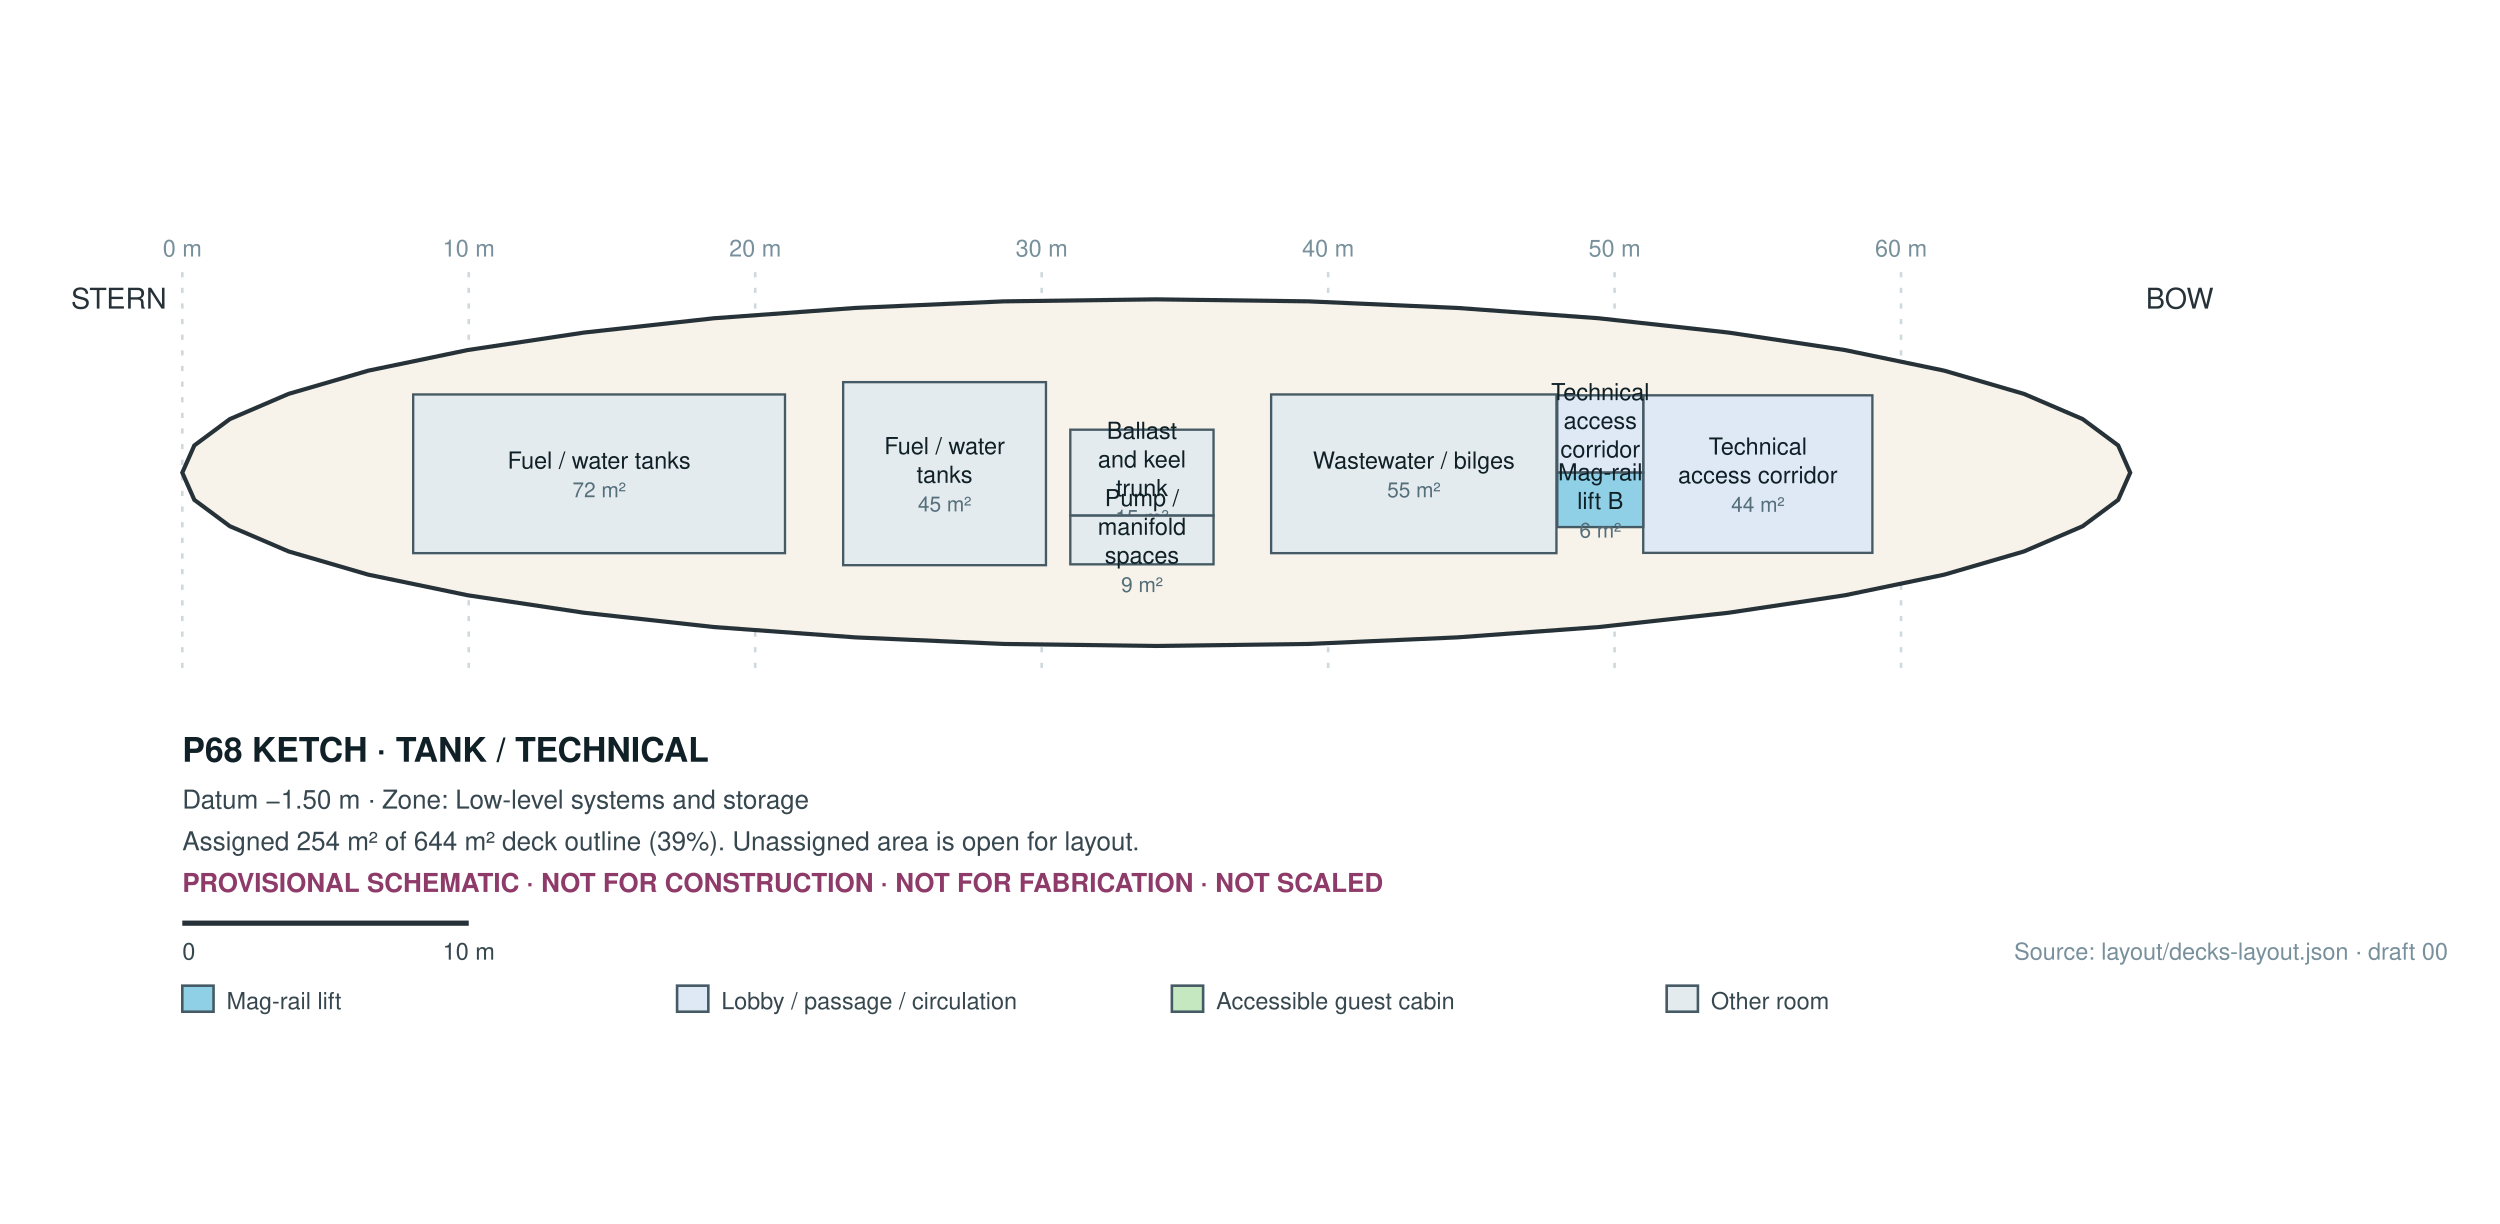
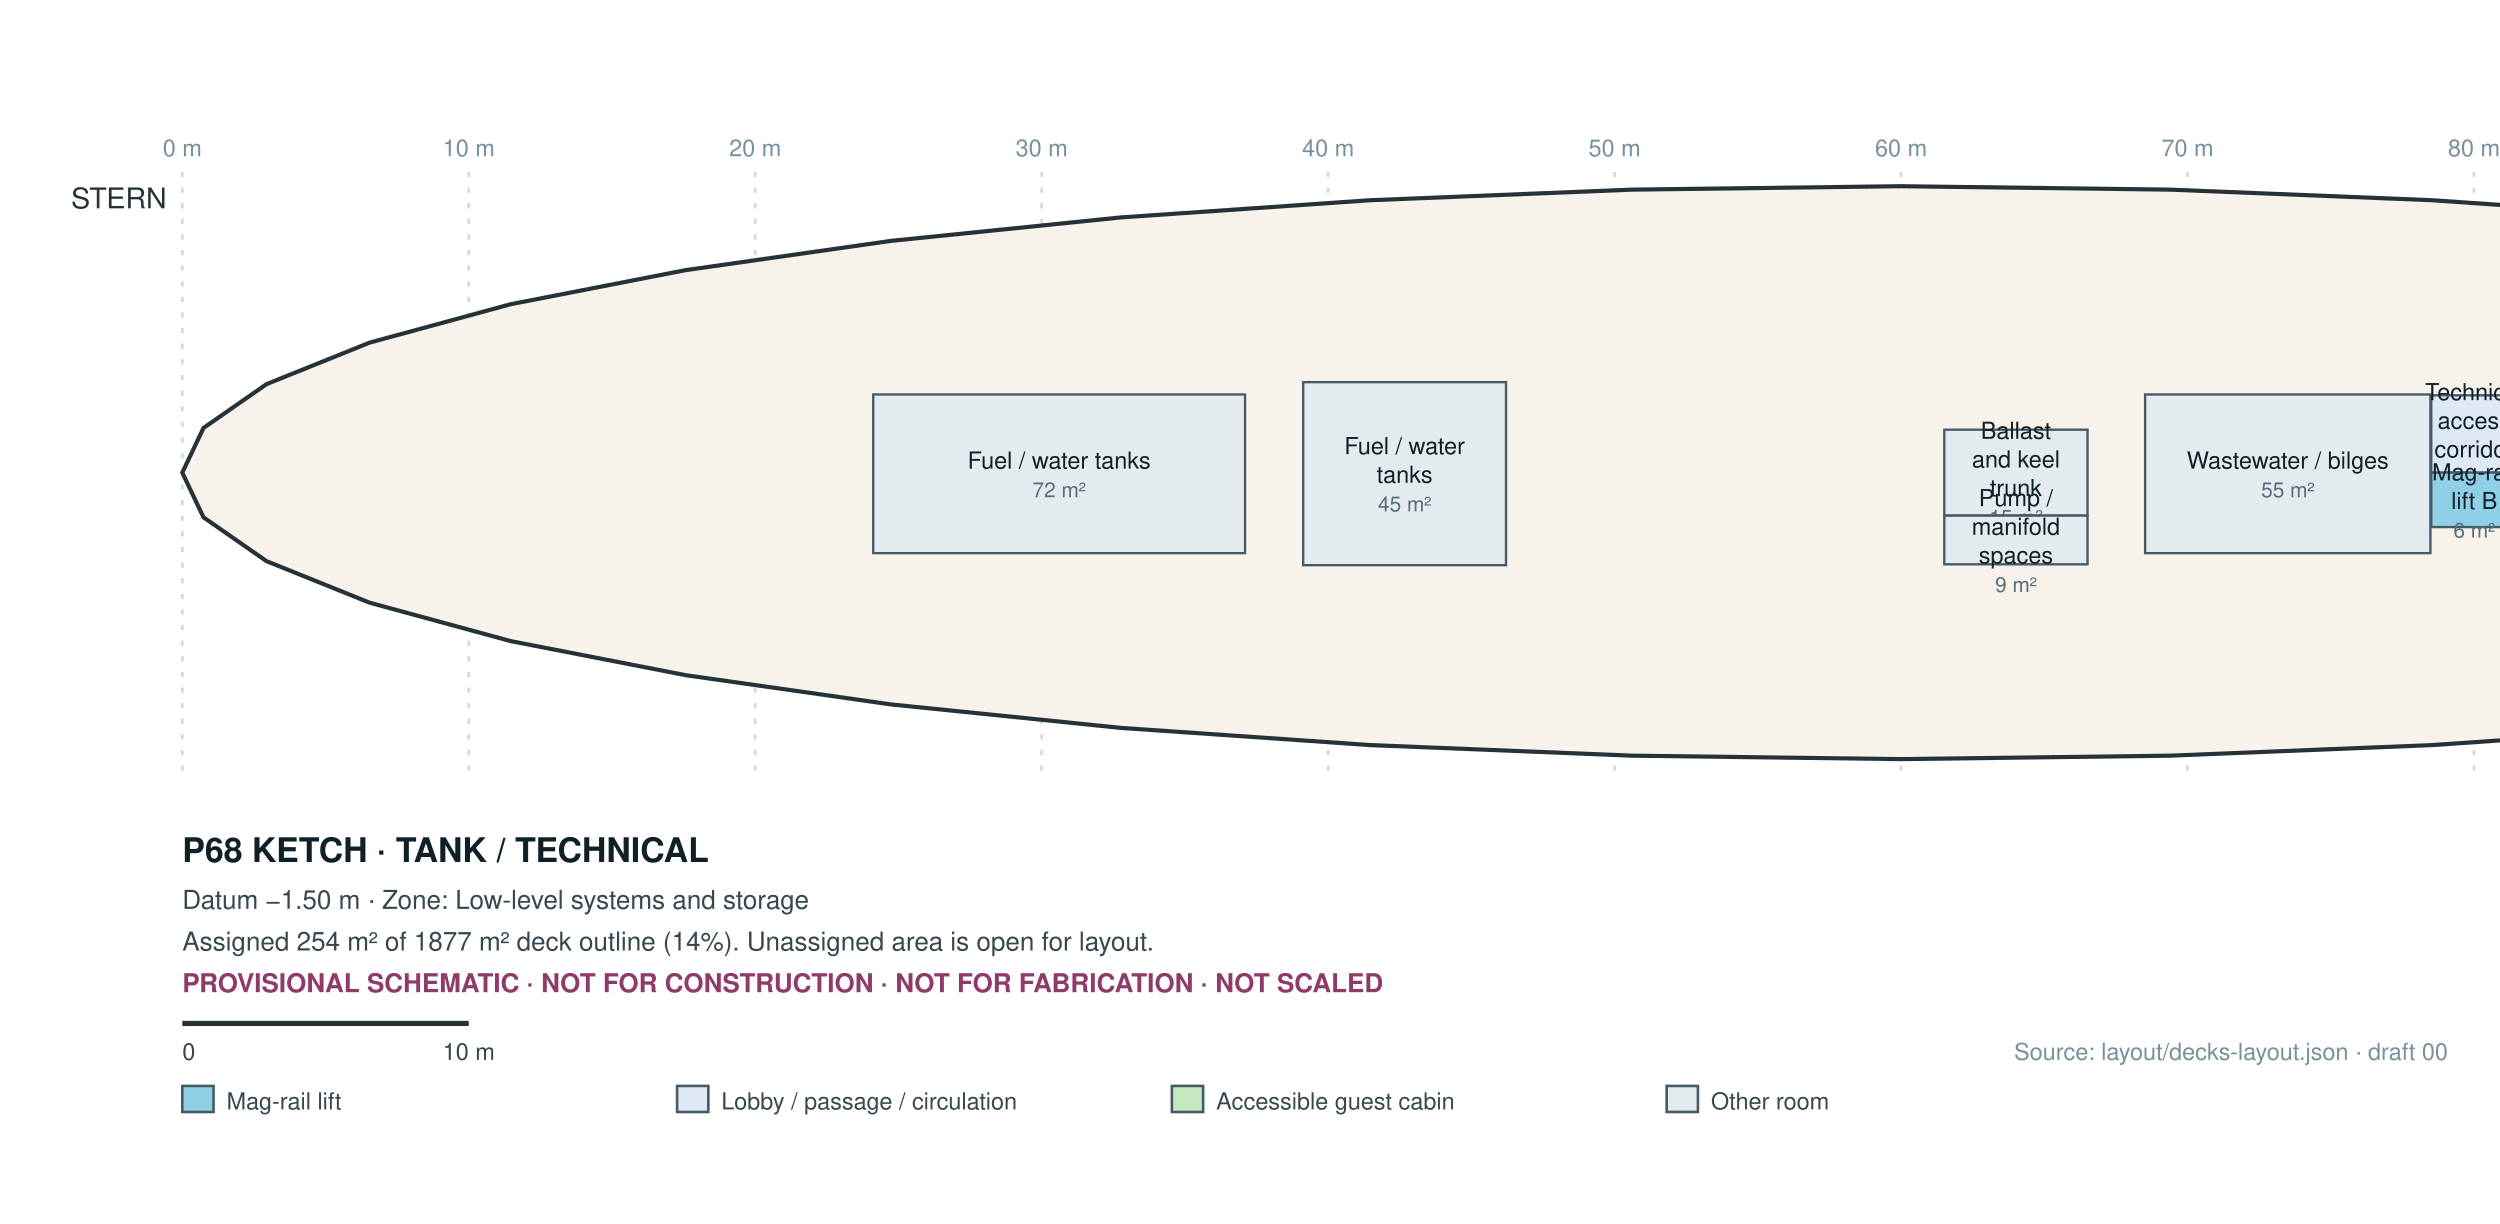
<svg xmlns="http://www.w3.org/2000/svg" width="960" height="470" viewBox="0 0 960 470" font-family="Helvetica, Arial, sans-serif">
  <rect width="960" height="470" fill="#ffffff" />
  <g transform="translate(0 0)">
-     <line x1="70" y1="104.5" x2="70" y2="258.5" stroke="#cfd8dc" stroke-dasharray="2 4" />
-     <text x="70" y="98.5" font-size="9" fill="#78909c" text-anchor="middle">0 m</text>
-     <line x1="180" y1="104.5" x2="180" y2="258.5" stroke="#cfd8dc" stroke-dasharray="2 4" />
-     <text x="180" y="98.5" font-size="9" fill="#78909c" text-anchor="middle">10 m</text>
-     <line x1="290" y1="104.5" x2="290" y2="258.5" stroke="#cfd8dc" stroke-dasharray="2 4" />
-     <text x="290" y="98.5" font-size="9" fill="#78909c" text-anchor="middle">20 m</text>
-     <line x1="400" y1="104.5" x2="400" y2="258.5" stroke="#cfd8dc" stroke-dasharray="2 4" />
-     <text x="400" y="98.5" font-size="9" fill="#78909c" text-anchor="middle">30 m</text>
-     <line x1="510" y1="104.5" x2="510" y2="258.5" stroke="#cfd8dc" stroke-dasharray="2 4" />
-     <text x="510" y="98.5" font-size="9" fill="#78909c" text-anchor="middle">40 m</text>
-     <line x1="620" y1="104.5" x2="620" y2="258.5" stroke="#cfd8dc" stroke-dasharray="2 4" />
-     <text x="620" y="98.5" font-size="9" fill="#78909c" text-anchor="middle">50 m</text>
-     <line x1="730" y1="104.5" x2="730" y2="258.5" stroke="#cfd8dc" stroke-dasharray="2 4" />
-     <text x="730" y="98.5" font-size="9" fill="#78909c" text-anchor="middle">60 m</text>
-     <line x1="70" y1="181.5" x2="818" y2="181.5" stroke="#90a4ae" stroke-dasharray="8 4 2 4" />
-     <polygon points="818,181.5 813.38,191.95 799.74,202.07 777.19,211.75 746.61,220.66 708.44,228.58 663.78,235.29 613.84,240.79 559.61,244.75 502.52,247.28 444,248.05 385.48,247.28 328.39,244.75 274.16,240.79 224.22,235.29 179.56,228.58 141.39,220.66 110.81,211.75 88.26,202.07 74.62,191.95 70,181.5 74.62,171.05 88.26,160.93 110.81,151.25 141.39,142.34 179.56,134.42 224.22,127.71 274.16,122.21 328.39,118.25 385.48,115.72 444,114.95 502.52,115.72 559.61,118.25 613.84,122.21 663.78,127.71 708.44,134.42 746.61,142.34 777.19,151.25 799.74,160.93 813.38,171.05" fill="#f7f3ea" stroke="#263238" stroke-width="1.6" />
-     <rect x="158.66" y="151.47" width="142.78" height="60.94" fill="#e3ebee" stroke="#455a64" stroke-width="0.9" />
-     <text x="230.05" y="179.94" font-size="9" fill="#102027" text-anchor="middle">Fuel / water tanks</text>
-     <text x="230.05" y="190.94" font-size="8" fill="#546e7a" text-anchor="middle">72 m²</text>
-     <rect x="323.77" y="146.74" width="77.88" height="70.29" fill="#e3ebee" stroke="#455a64" stroke-width="0.9" />
-     <text x="362.71" y="174.385" font-size="9" fill="#102027" text-anchor="middle">Fuel / water</text>
-     <text x="362.71" y="185.385" font-size="9" fill="#102027" text-anchor="middle">tanks</text>
-     <text x="362.71" y="196.385" font-size="8" fill="#546e7a" text-anchor="middle">45 m²</text>
-     <rect x="411" y="165" width="55" height="33" fill="#e3ebee" stroke="#455a64" stroke-width="0.9" />
-     <text x="438.5" y="168.5" font-size="9" fill="#102027" text-anchor="middle">Ballast</text>
-     <text x="438.5" y="179.5" font-size="9" fill="#102027" text-anchor="middle">and keel</text>
-     <text x="438.5" y="190.5" font-size="9" fill="#102027" text-anchor="middle">trunk</text>
-     <text x="438.5" y="201.5" font-size="8" fill="#546e7a" text-anchor="middle">15 m²</text>
-     <rect x="411" y="198" width="55" height="18.7" fill="#e3ebee" stroke="#455a64" stroke-width="0.9" />
-     <text x="438.5" y="194.35" font-size="9" fill="#102027" text-anchor="middle">Pump /</text>
-     <text x="438.5" y="205.35" font-size="9" fill="#102027" text-anchor="middle">manifold</text>
-     <text x="438.5" y="216.35" font-size="9" fill="#102027" text-anchor="middle">spaces</text>
-     <text x="438.5" y="227.35" font-size="8" fill="#546e7a" text-anchor="middle">9 m²</text>
-     <rect x="488.11" y="151.47" width="109.56" height="60.94" fill="#e3ebee" stroke="#455a64" stroke-width="0.9" />
-     <text x="542.89" y="179.94" font-size="9" fill="#102027" text-anchor="middle">Wastewater / bilges</text>
-     <text x="542.89" y="190.94" font-size="8" fill="#546e7a" text-anchor="middle">55 m²</text>
-     <rect x="631" y="151.8" width="88" height="60.5" fill="#dfe9f5" stroke="#455a64" stroke-width="0.9" />
-     <text x="675" y="174.55" font-size="9" fill="#102027" text-anchor="middle">Technical</text>
-     <text x="675" y="185.55" font-size="9" fill="#102027" text-anchor="middle">access corridor</text>
-     <text x="675" y="196.55" font-size="8" fill="#546e7a" text-anchor="middle">44 m²</text>
-     <rect x="598" y="151.8" width="33" height="29.7" fill="#dfe9f5" stroke="#455a64" stroke-width="0.9" />
-     <text x="614.5" y="153.65" font-size="9" fill="#102027" text-anchor="middle">Technical</text>
-     <text x="614.5" y="164.65" font-size="9" fill="#102027" text-anchor="middle">access</text>
-     <text x="614.5" y="175.65" font-size="9" fill="#102027" text-anchor="middle">corridor</text>
-     <text x="614.5" y="186.65" font-size="8" fill="#546e7a" text-anchor="middle">8 m²</text>
-     <rect x="598" y="181.5" width="33" height="20.9" fill="#8fd0e6" stroke="#455a64" stroke-width="0.9" />
-     <text x="614.5" y="184.45" font-size="9" fill="#102027" text-anchor="middle">Mag-rail</text>
-     <text x="614.5" y="195.45" font-size="9" fill="#102027" text-anchor="middle">lift B</text>
-     <text x="614.5" y="206.45" font-size="8" fill="#546e7a" text-anchor="middle">6 m²</text>
-     <text x="64" y="118.5" font-size="11" fill="#263238" text-anchor="end">STERN</text>
-     <text x="824" y="118.5" font-size="11" fill="#263238">BOW</text>
-     <text x="70" y="292.5" font-size="13" font-weight="600" fill="#102027">P68 KETCH · TANK / TECHNICAL</text>
-     <text x="70" y="310.5" font-size="10" fill="#37474f">Datum −1.50 m · Zone: Low-level systems and storage</text>
-     <text x="70" y="326.5" font-size="10" fill="#37474f">Assigned 254 m² of 644 m² deck outline (39%). Unassigned area is open for layout.</text>
-     <text x="70" y="342.5" font-size="10" font-weight="600" fill="#8e3b6a">PROVISIONAL SCHEMATIC · NOT FOR CONSTRUCTION · NOT FOR FABRICATION · NOT SCALED</text>
-     <rect x="70" y="378.5" width="12" height="10" fill="#8fd0e6" stroke="#455a64" />
-     <text x="87" y="387.5" font-size="9" fill="#37474f">Mag-rail lift</text>
-     <rect x="260" y="378.5" width="12" height="10" fill="#dfe9f5" stroke="#455a64" />
-     <text x="277" y="387.5" font-size="9" fill="#37474f">Lobby / passage / circulation</text>
-     <rect x="450" y="378.5" width="12" height="10" fill="#c5e8c0" stroke="#455a64" />
-     <text x="467" y="387.5" font-size="9" fill="#37474f">Accessible guest cabin</text>
-     <rect x="640" y="378.5" width="12" height="10" fill="#e3ebee" stroke="#455a64" />
-     <text x="657" y="387.5" font-size="9" fill="#37474f">Other room</text>
-     <line x1="70" y1="354.5" x2="180" y2="354.5" stroke="#263238" stroke-width="2" />
-     <text x="70" y="368.5" font-size="9" fill="#37474f">0</text>
-     <text x="180" y="368.5" font-size="9" fill="#37474f" text-anchor="middle">10 m</text>
-     <text x="940" y="368.5" font-size="9" fill="#78909c" text-anchor="end">Source: layout/decks-layout.json · draft 00</text>
+     <line x1="70" y1="66" x2="70" y2="297" stroke="#cfd8dc" stroke-dasharray="2 4" />
+     <text x="70" y="60" font-size="9" fill="#78909c" text-anchor="middle">0 m</text>
+     <line x1="180" y1="66" x2="180" y2="297" stroke="#cfd8dc" stroke-dasharray="2 4" />
+     <text x="180" y="60" font-size="9" fill="#78909c" text-anchor="middle">10 m</text>
+     <line x1="290" y1="66" x2="290" y2="297" stroke="#cfd8dc" stroke-dasharray="2 4" />
+     <text x="290" y="60" font-size="9" fill="#78909c" text-anchor="middle">20 m</text>
+     <line x1="400" y1="66" x2="400" y2="297" stroke="#cfd8dc" stroke-dasharray="2 4" />
+     <text x="400" y="60" font-size="9" fill="#78909c" text-anchor="middle">30 m</text>
+     <line x1="510" y1="66" x2="510" y2="297" stroke="#cfd8dc" stroke-dasharray="2 4" />
+     <text x="510" y="60" font-size="9" fill="#78909c" text-anchor="middle">40 m</text>
+     <line x1="620" y1="66" x2="620" y2="297" stroke="#cfd8dc" stroke-dasharray="2 4" />
+     <text x="620" y="60" font-size="9" fill="#78909c" text-anchor="middle">50 m</text>
+     <line x1="730" y1="66" x2="730" y2="297" stroke="#cfd8dc" stroke-dasharray="2 4" />
+     <text x="730" y="60" font-size="9" fill="#78909c" text-anchor="middle">60 m</text>
+     <line x1="840" y1="66" x2="840" y2="297" stroke="#cfd8dc" stroke-dasharray="2 4" />
+     <text x="840" y="60" font-size="9" fill="#78909c" text-anchor="middle">70 m</text>
+     <line x1="950" y1="66" x2="950" y2="297" stroke="#cfd8dc" stroke-dasharray="2 4" />
+     <text x="950" y="60" font-size="9" fill="#78909c" text-anchor="middle">80 m</text>
+     <line x1="1060" y1="66" x2="1060" y2="297" stroke="#cfd8dc" stroke-dasharray="2 4" />
+     <text x="1060" y="60" font-size="9" fill="#78909c" text-anchor="middle">90 m</text>
+     <line x1="1170" y1="66" x2="1170" y2="297" stroke="#cfd8dc" stroke-dasharray="2 4" />
+     <text x="1170" y="60" font-size="9" fill="#78909c" text-anchor="middle">100 m</text>
+     <line x1="1280" y1="66" x2="1280" y2="297" stroke="#cfd8dc" stroke-dasharray="2 4" />
+     <text x="1280" y="60" font-size="9" fill="#78909c" text-anchor="middle">110 m</text>
+     <line x1="1390" y1="66" x2="1390" y2="297" stroke="#cfd8dc" stroke-dasharray="2 4" />
+     <text x="1390" y="60" font-size="9" fill="#78909c" text-anchor="middle">120 m</text>
+     <line x1="70" y1="181.5" x2="1390" y2="181.5" stroke="#90a4ae" stroke-dasharray="8 4 2 4" />
+     <polygon points="1390,181.5 1381.86,198.66 1357.66,215.49 1318.06,231.44 1263.94,246.18 1196.73,259.27 1117.97,270.49 1029.64,279.51 933.94,286.11 833.29,290.18 730,291.5 626.71,290.18 526.06,286.11 430.36,279.51 342.03,270.49 263.27,259.27 196.06,246.18 141.94,231.44 102.34,215.49 78.14,198.66 70,181.5 78.14,164.34 102.34,147.51 141.94,131.56 196.06,116.82 263.27,103.73 342.03,92.51 430.36,83.49 526.06,76.89 626.71,72.82 730,71.5 833.29,72.82 933.94,76.89 1029.64,83.49 1117.97,92.51 1196.73,103.73 1263.94,116.82 1318.06,131.56 1357.66,147.51 1381.86,164.34" fill="#f7f3ea" stroke="#263238" stroke-width="1.6" />
+     <rect x="335.32" y="151.47" width="142.78" height="60.94" fill="#e3ebee" stroke="#455a64" stroke-width="0.9" />
+     <text x="406.71" y="179.94" font-size="9" fill="#102027" text-anchor="middle">Fuel / water tanks</text>
+     <text x="406.71" y="190.94" font-size="8" fill="#546e7a" text-anchor="middle">72 m²</text>
+     <rect x="500.43" y="146.74" width="77.88" height="70.29" fill="#e3ebee" stroke="#455a64" stroke-width="0.9" />
+     <text x="539.37" y="174.385" font-size="9" fill="#102027" text-anchor="middle">Fuel / water</text>
+     <text x="539.37" y="185.385" font-size="9" fill="#102027" text-anchor="middle">tanks</text>
+     <text x="539.37" y="196.385" font-size="8" fill="#546e7a" text-anchor="middle">45 m²</text>
+     <rect x="746.61" y="165" width="55" height="33" fill="#e3ebee" stroke="#455a64" stroke-width="0.9" />
+     <text x="774.11" y="168.5" font-size="9" fill="#102027" text-anchor="middle">Ballast</text>
+     <text x="774.11" y="179.5" font-size="9" fill="#102027" text-anchor="middle">and keel</text>
+     <text x="774.11" y="190.5" font-size="9" fill="#102027" text-anchor="middle">trunk</text>
+     <text x="774.11" y="201.5" font-size="8" fill="#546e7a" text-anchor="middle">15 m²</text>
+     <rect x="746.61" y="198" width="55" height="18.7" fill="#e3ebee" stroke="#455a64" stroke-width="0.9" />
+     <text x="774.11" y="194.35" font-size="9" fill="#102027" text-anchor="middle">Pump /</text>
+     <text x="774.11" y="205.35" font-size="9" fill="#102027" text-anchor="middle">manifold</text>
+     <text x="774.11" y="216.35" font-size="9" fill="#102027" text-anchor="middle">spaces</text>
+     <text x="774.11" y="227.35" font-size="8" fill="#546e7a" text-anchor="middle">9 m²</text>
+     <rect x="823.72" y="151.47" width="109.56" height="60.94" fill="#e3ebee" stroke="#455a64" stroke-width="0.9" />
+     <text x="878.5" y="179.94" font-size="9" fill="#102027" text-anchor="middle">Wastewater / bilges</text>
+     <text x="878.5" y="190.94" font-size="8" fill="#546e7a" text-anchor="middle">55 m²</text>
+     <rect x="1203" y="151.8" width="88" height="60.5" fill="#dfe9f5" stroke="#455a64" stroke-width="0.9" />
+     <text x="1247" y="174.55" font-size="9" fill="#102027" text-anchor="middle">Technical</text>
+     <text x="1247" y="185.55" font-size="9" fill="#102027" text-anchor="middle">access corridor</text>
+     <text x="1247" y="196.55" font-size="8" fill="#546e7a" text-anchor="middle">44 m²</text>
+     <rect x="933.61" y="151.8" width="33" height="29.7" fill="#dfe9f5" stroke="#455a64" stroke-width="0.9" />
+     <text x="950.11" y="153.65" font-size="9" fill="#102027" text-anchor="middle">Technical</text>
+     <text x="950.11" y="164.65" font-size="9" fill="#102027" text-anchor="middle">access</text>
+     <text x="950.11" y="175.65" font-size="9" fill="#102027" text-anchor="middle">corridor</text>
+     <text x="950.11" y="186.65" font-size="8" fill="#546e7a" text-anchor="middle">8 m²</text>
+     <rect x="933.61" y="181.5" width="33" height="20.9" fill="#8fd0e6" stroke="#455a64" stroke-width="0.9" />
+     <text x="950.11" y="184.45" font-size="9" fill="#102027" text-anchor="middle">Mag-rail</text>
+     <text x="950.11" y="195.45" font-size="9" fill="#102027" text-anchor="middle">lift B</text>
+     <text x="950.11" y="206.45" font-size="8" fill="#546e7a" text-anchor="middle">6 m²</text>
+     <text x="64" y="80" font-size="11" fill="#263238" text-anchor="end">STERN</text>
+     <text x="1396" y="80" font-size="11" fill="#263238">BOW</text>
+     <text x="70" y="331" font-size="13" font-weight="600" fill="#102027">P68 KETCH · TANK / TECHNICAL</text>
+     <text x="70" y="349" font-size="10" fill="#37474f">Datum −1.50 m · Zone: Low-level systems and storage</text>
+     <text x="70" y="365" font-size="10" fill="#37474f">Assigned 254 m² of 1877 m² deck outline (14%). Unassigned area is open for layout.</text>
+     <text x="70" y="381" font-size="10" font-weight="600" fill="#8e3b6a">PROVISIONAL SCHEMATIC · NOT FOR CONSTRUCTION · NOT FOR FABRICATION · NOT SCALED</text>
+     <rect x="70" y="417" width="12" height="10" fill="#8fd0e6" stroke="#455a64" />
+     <text x="87" y="426" font-size="9" fill="#37474f">Mag-rail lift</text>
+     <rect x="260" y="417" width="12" height="10" fill="#dfe9f5" stroke="#455a64" />
+     <text x="277" y="426" font-size="9" fill="#37474f">Lobby / passage / circulation</text>
+     <rect x="450" y="417" width="12" height="10" fill="#c5e8c0" stroke="#455a64" />
+     <text x="467" y="426" font-size="9" fill="#37474f">Accessible guest cabin</text>
+     <rect x="640" y="417" width="12" height="10" fill="#e3ebee" stroke="#455a64" />
+     <text x="657" y="426" font-size="9" fill="#37474f">Other room</text>
+     <line x1="70" y1="393" x2="180" y2="393" stroke="#263238" stroke-width="2" />
+     <text x="70" y="407" font-size="9" fill="#37474f">0</text>
+     <text x="180" y="407" font-size="9" fill="#37474f" text-anchor="middle">10 m</text>
+     <text x="940" y="407" font-size="9" fill="#78909c" text-anchor="end">Source: layout/decks-layout.json · draft 00</text>
  </g>
</svg>
